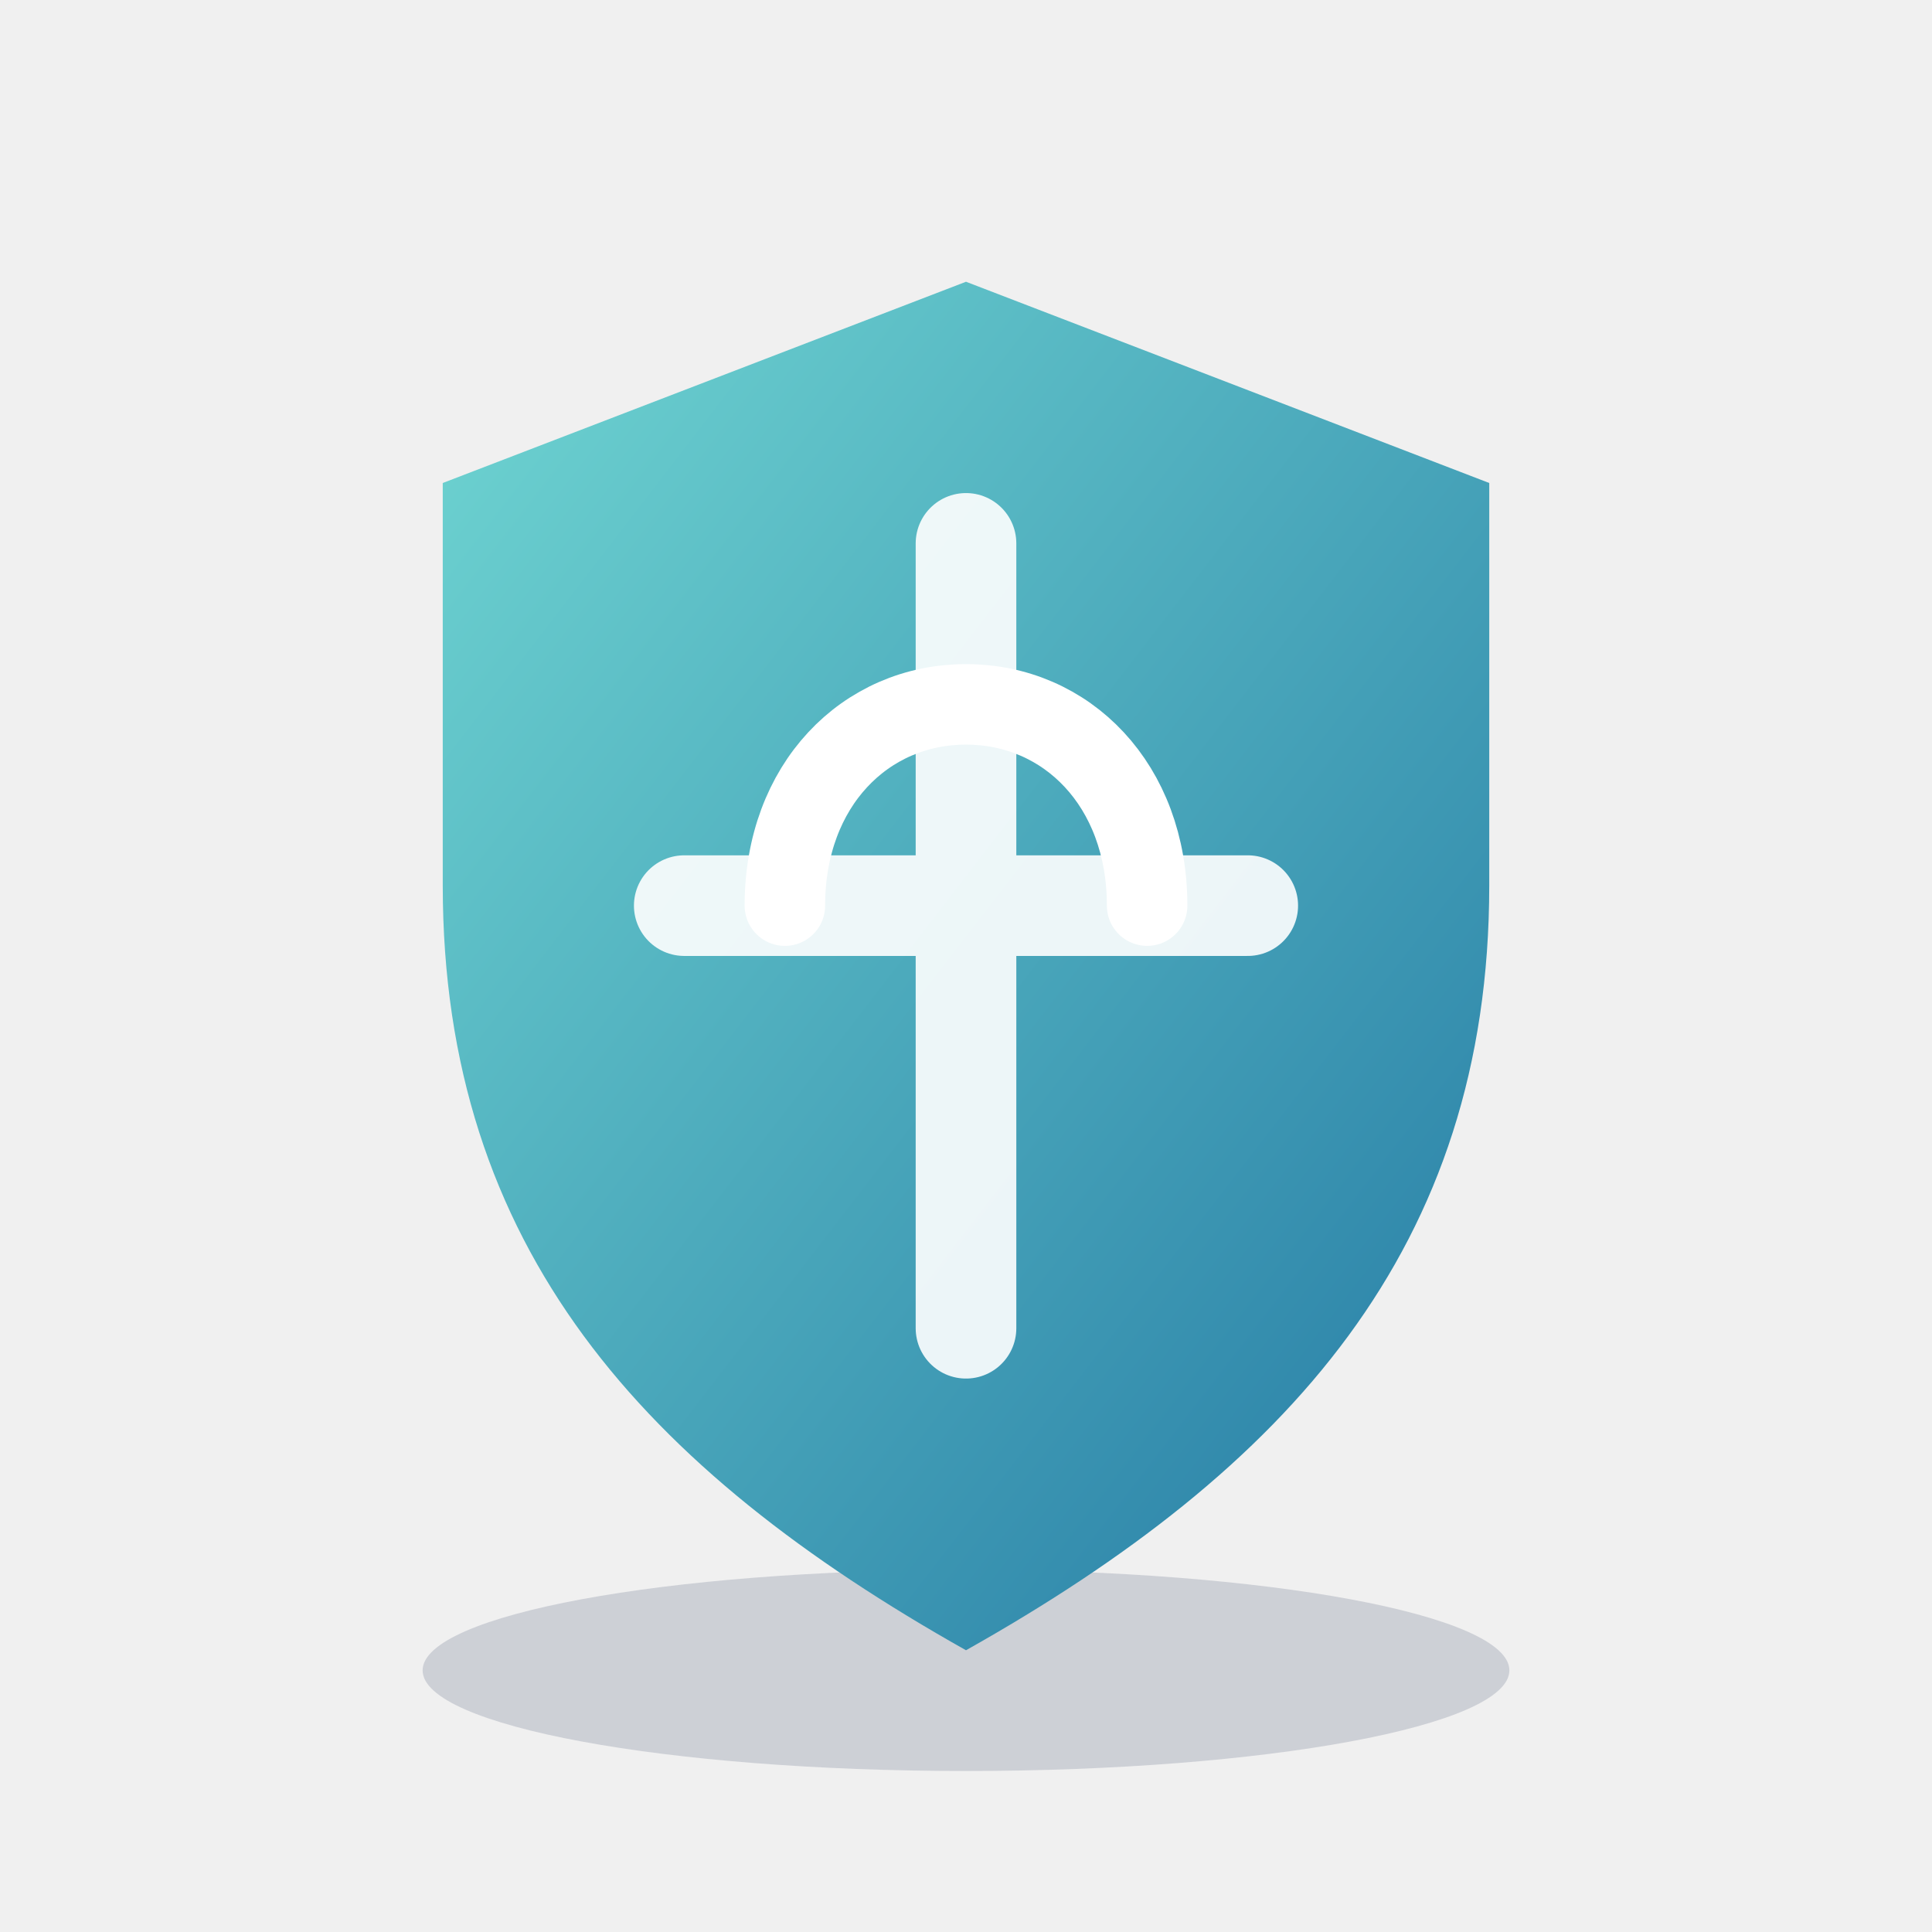
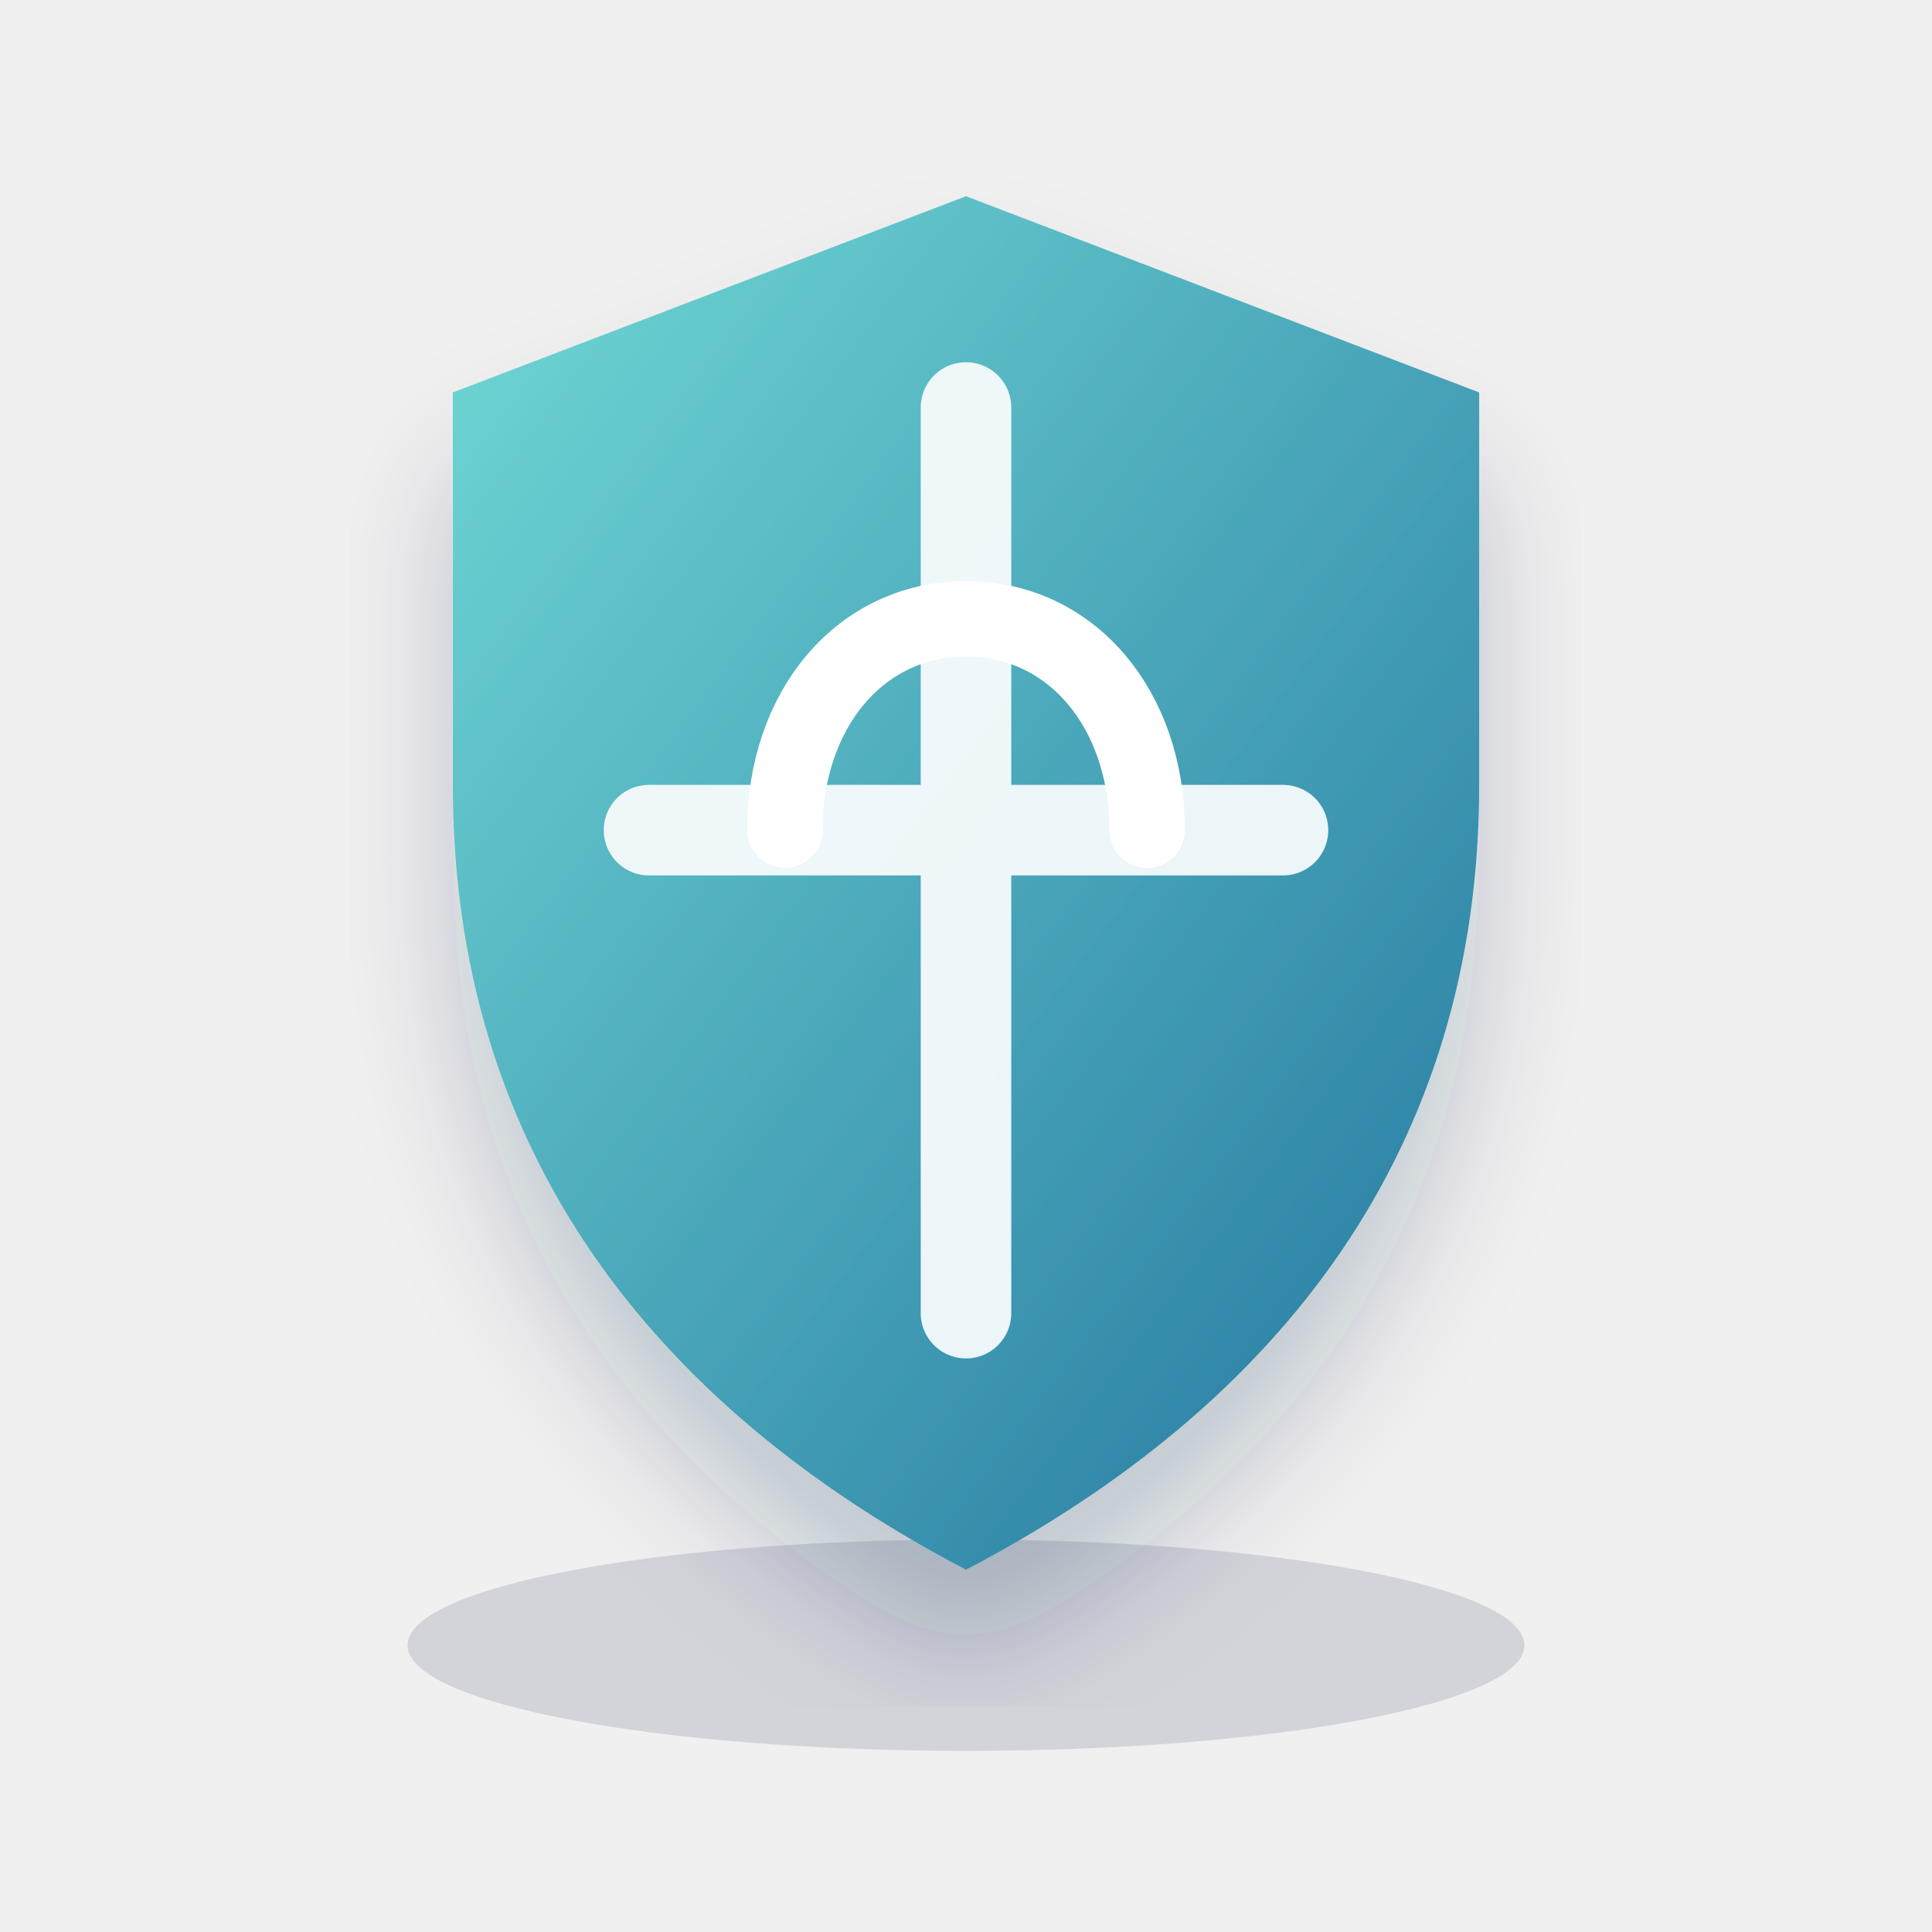
- <svg xmlns="http://www.w3.org/2000/svg" viewBox="0 0 96 96" role="img">
+ <svg xmlns="http://www.w3.org/2000/svg" viewBox="0 0 128 128" role="img">
  <defs>
-     <linearGradient id="a" x1="0" x2="1" y1="0" y2="1">
-       <stop stop-color="#70d6d2" />
-       <stop offset="1" stop-color="#2479a4" />
+     <linearGradient id="b" x1="0" y1="0" x2="1" y2="1">
+       <stop stop-color="#71d9d5" />
+       <stop offset="1" stop-color="#23759f" />
    </linearGradient>
+     <filter id="d">
+       <feDropShadow dx="0" dy="6" stdDeviation="4" flood-color="#14234d" flood-opacity=".2" />
+     </filter>
  </defs>
-   <ellipse cx="48" cy="83" rx="27" ry="5" fill="#15244d" opacity=".16" />
-   <path d="M48 14 74 24v20c0 18-10 29-26 38C32 73 22 62 22 44V24z" fill="url(#a)" />
-   <path d="M48 27v39M34 45h28" stroke="#fff" stroke-width="5" stroke-linecap="round" opacity=".9" />
-   <path d="M39 45c0-6 4-10 9-10s9 4 9 10" fill="none" stroke="#fff" stroke-width="4" stroke-linecap="round" />
+   <ellipse cx="64" cy="109" rx="37" ry="7" fill="#15244d" opacity=".14" />
+   <g filter="url(#d)">
+     <path d="M64 13 98 26v26c0 24-13 41-34 52C43 93 30 76 30 52V26Z" fill="url(#b)" />
+     <path d="M64 27v60M43 55h42" stroke="#fff" stroke-width="6" stroke-linecap="round" opacity=".9" />
+     <path d="M52 55c0-8 5-14 12-14s12 6 12 14" fill="none" stroke="#fff" stroke-width="5" stroke-linecap="round" />
+   </g>
</svg>
